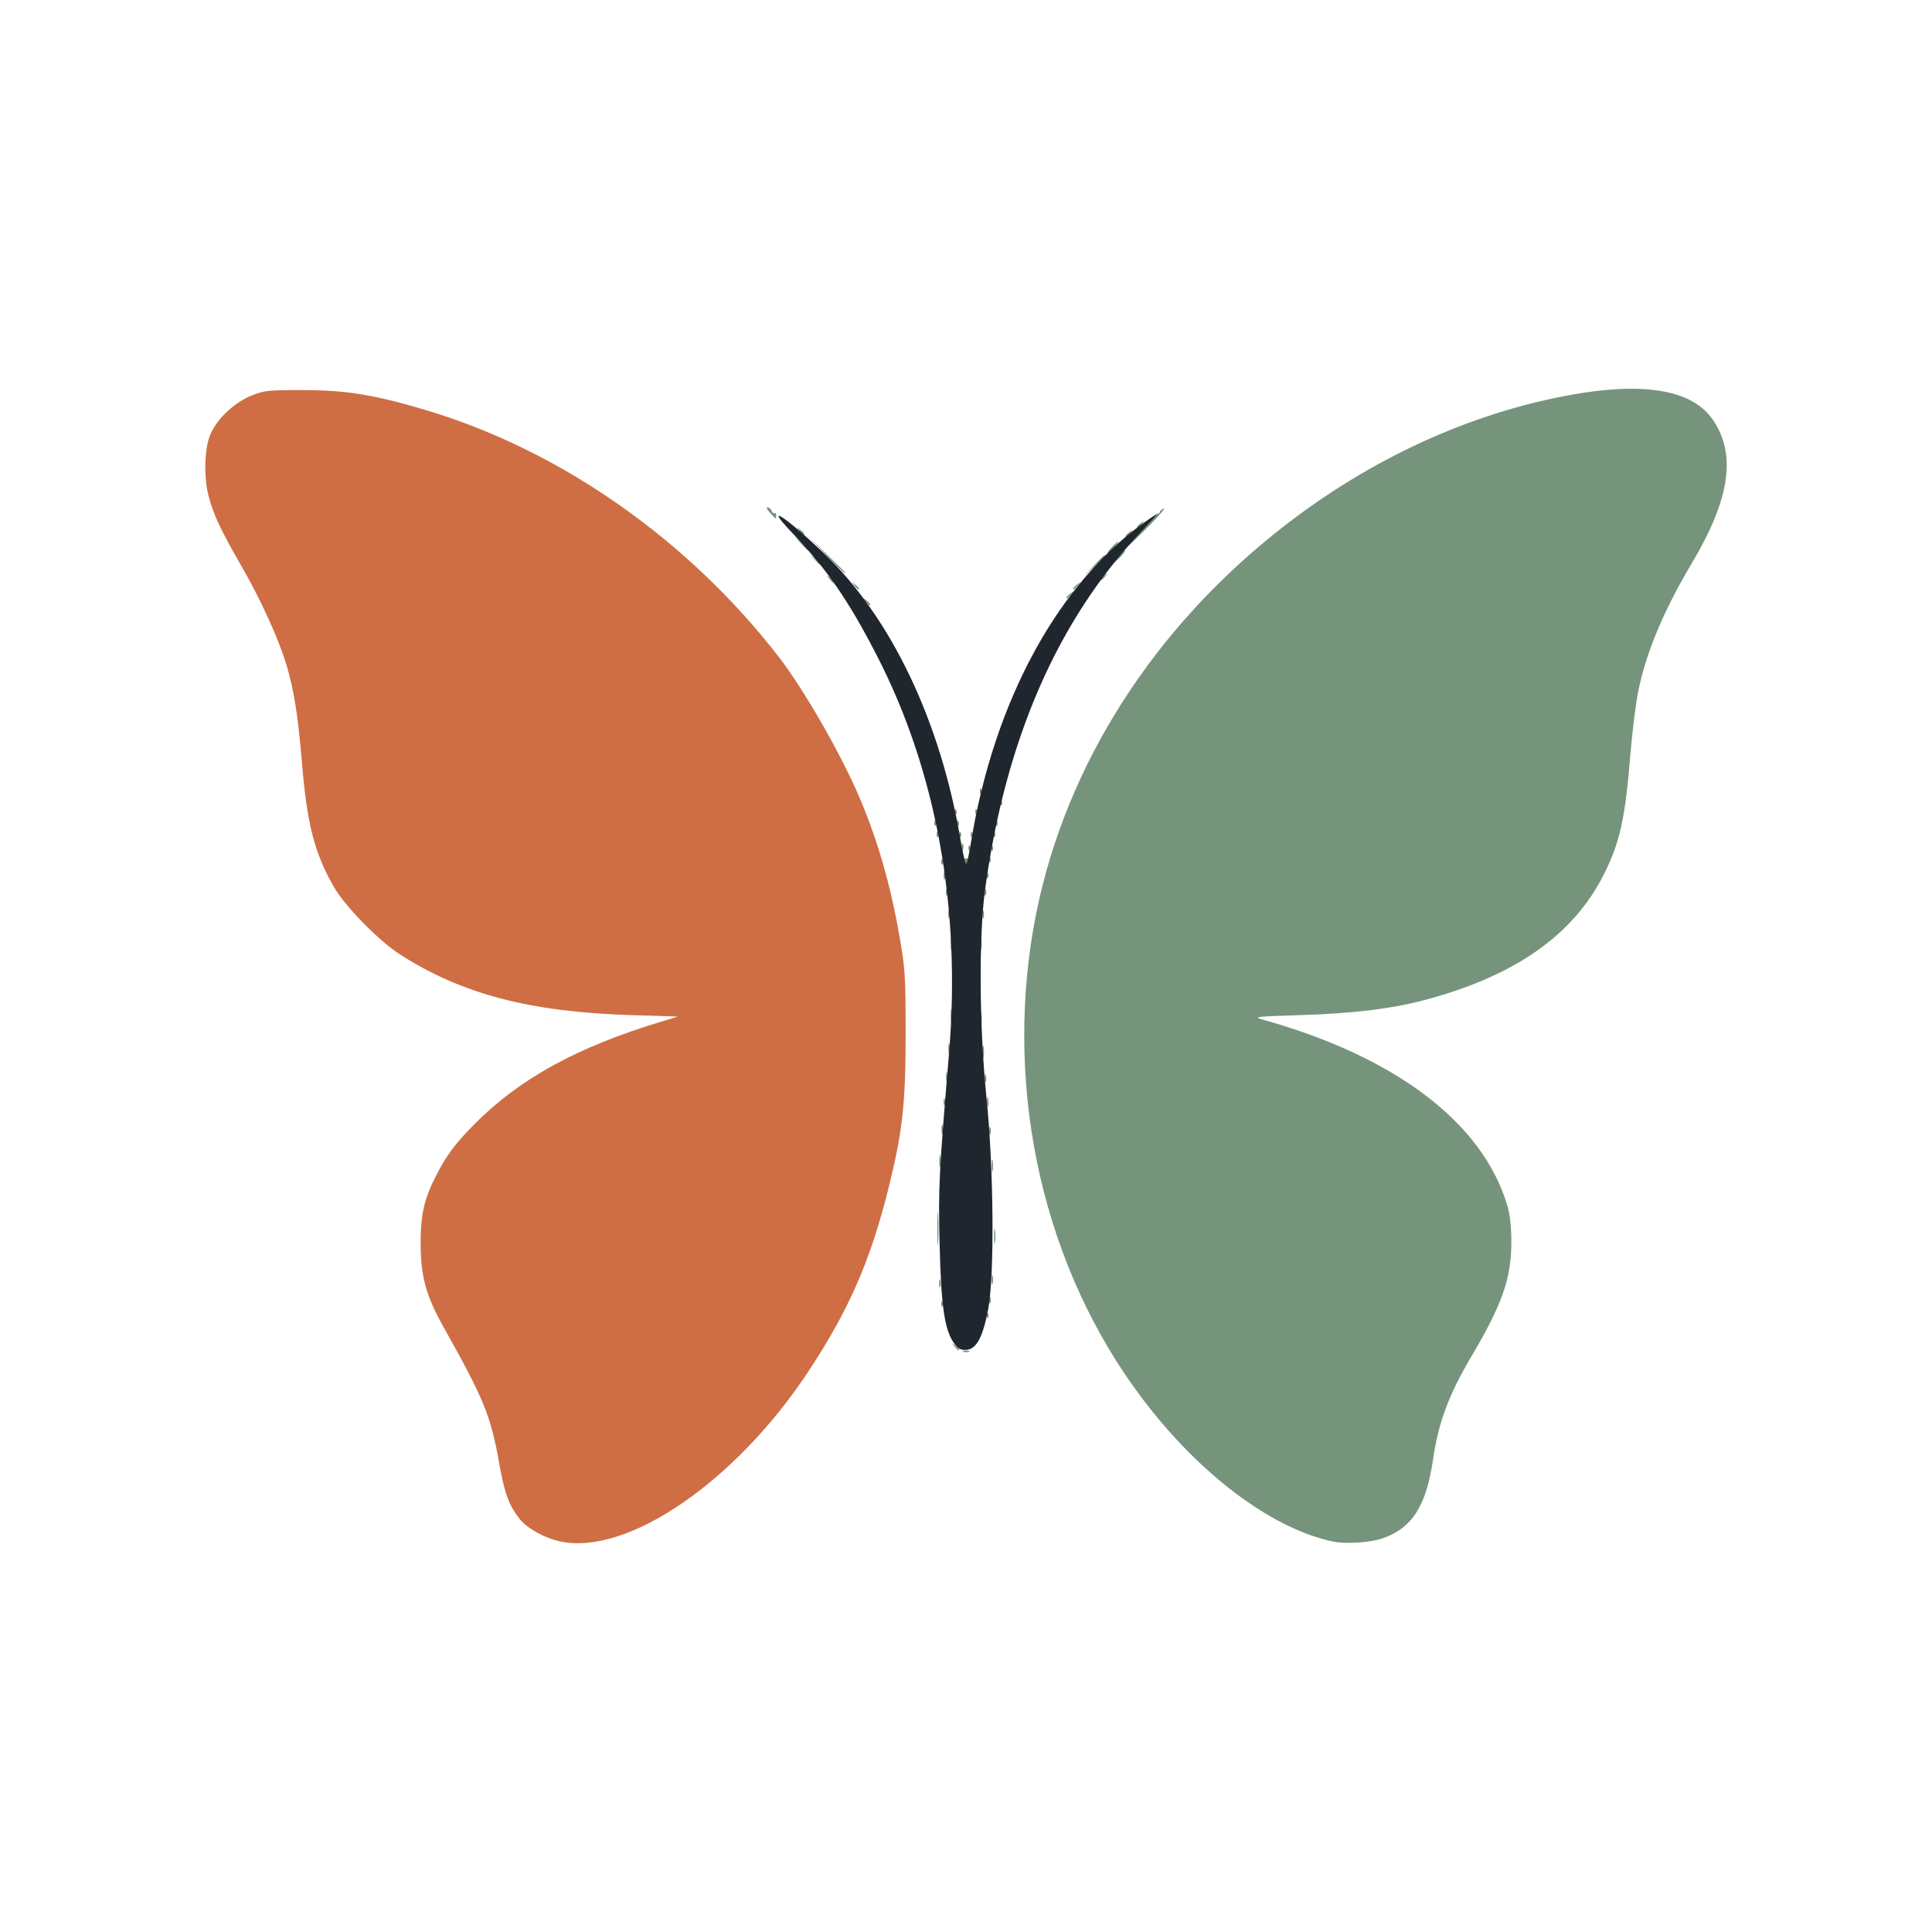
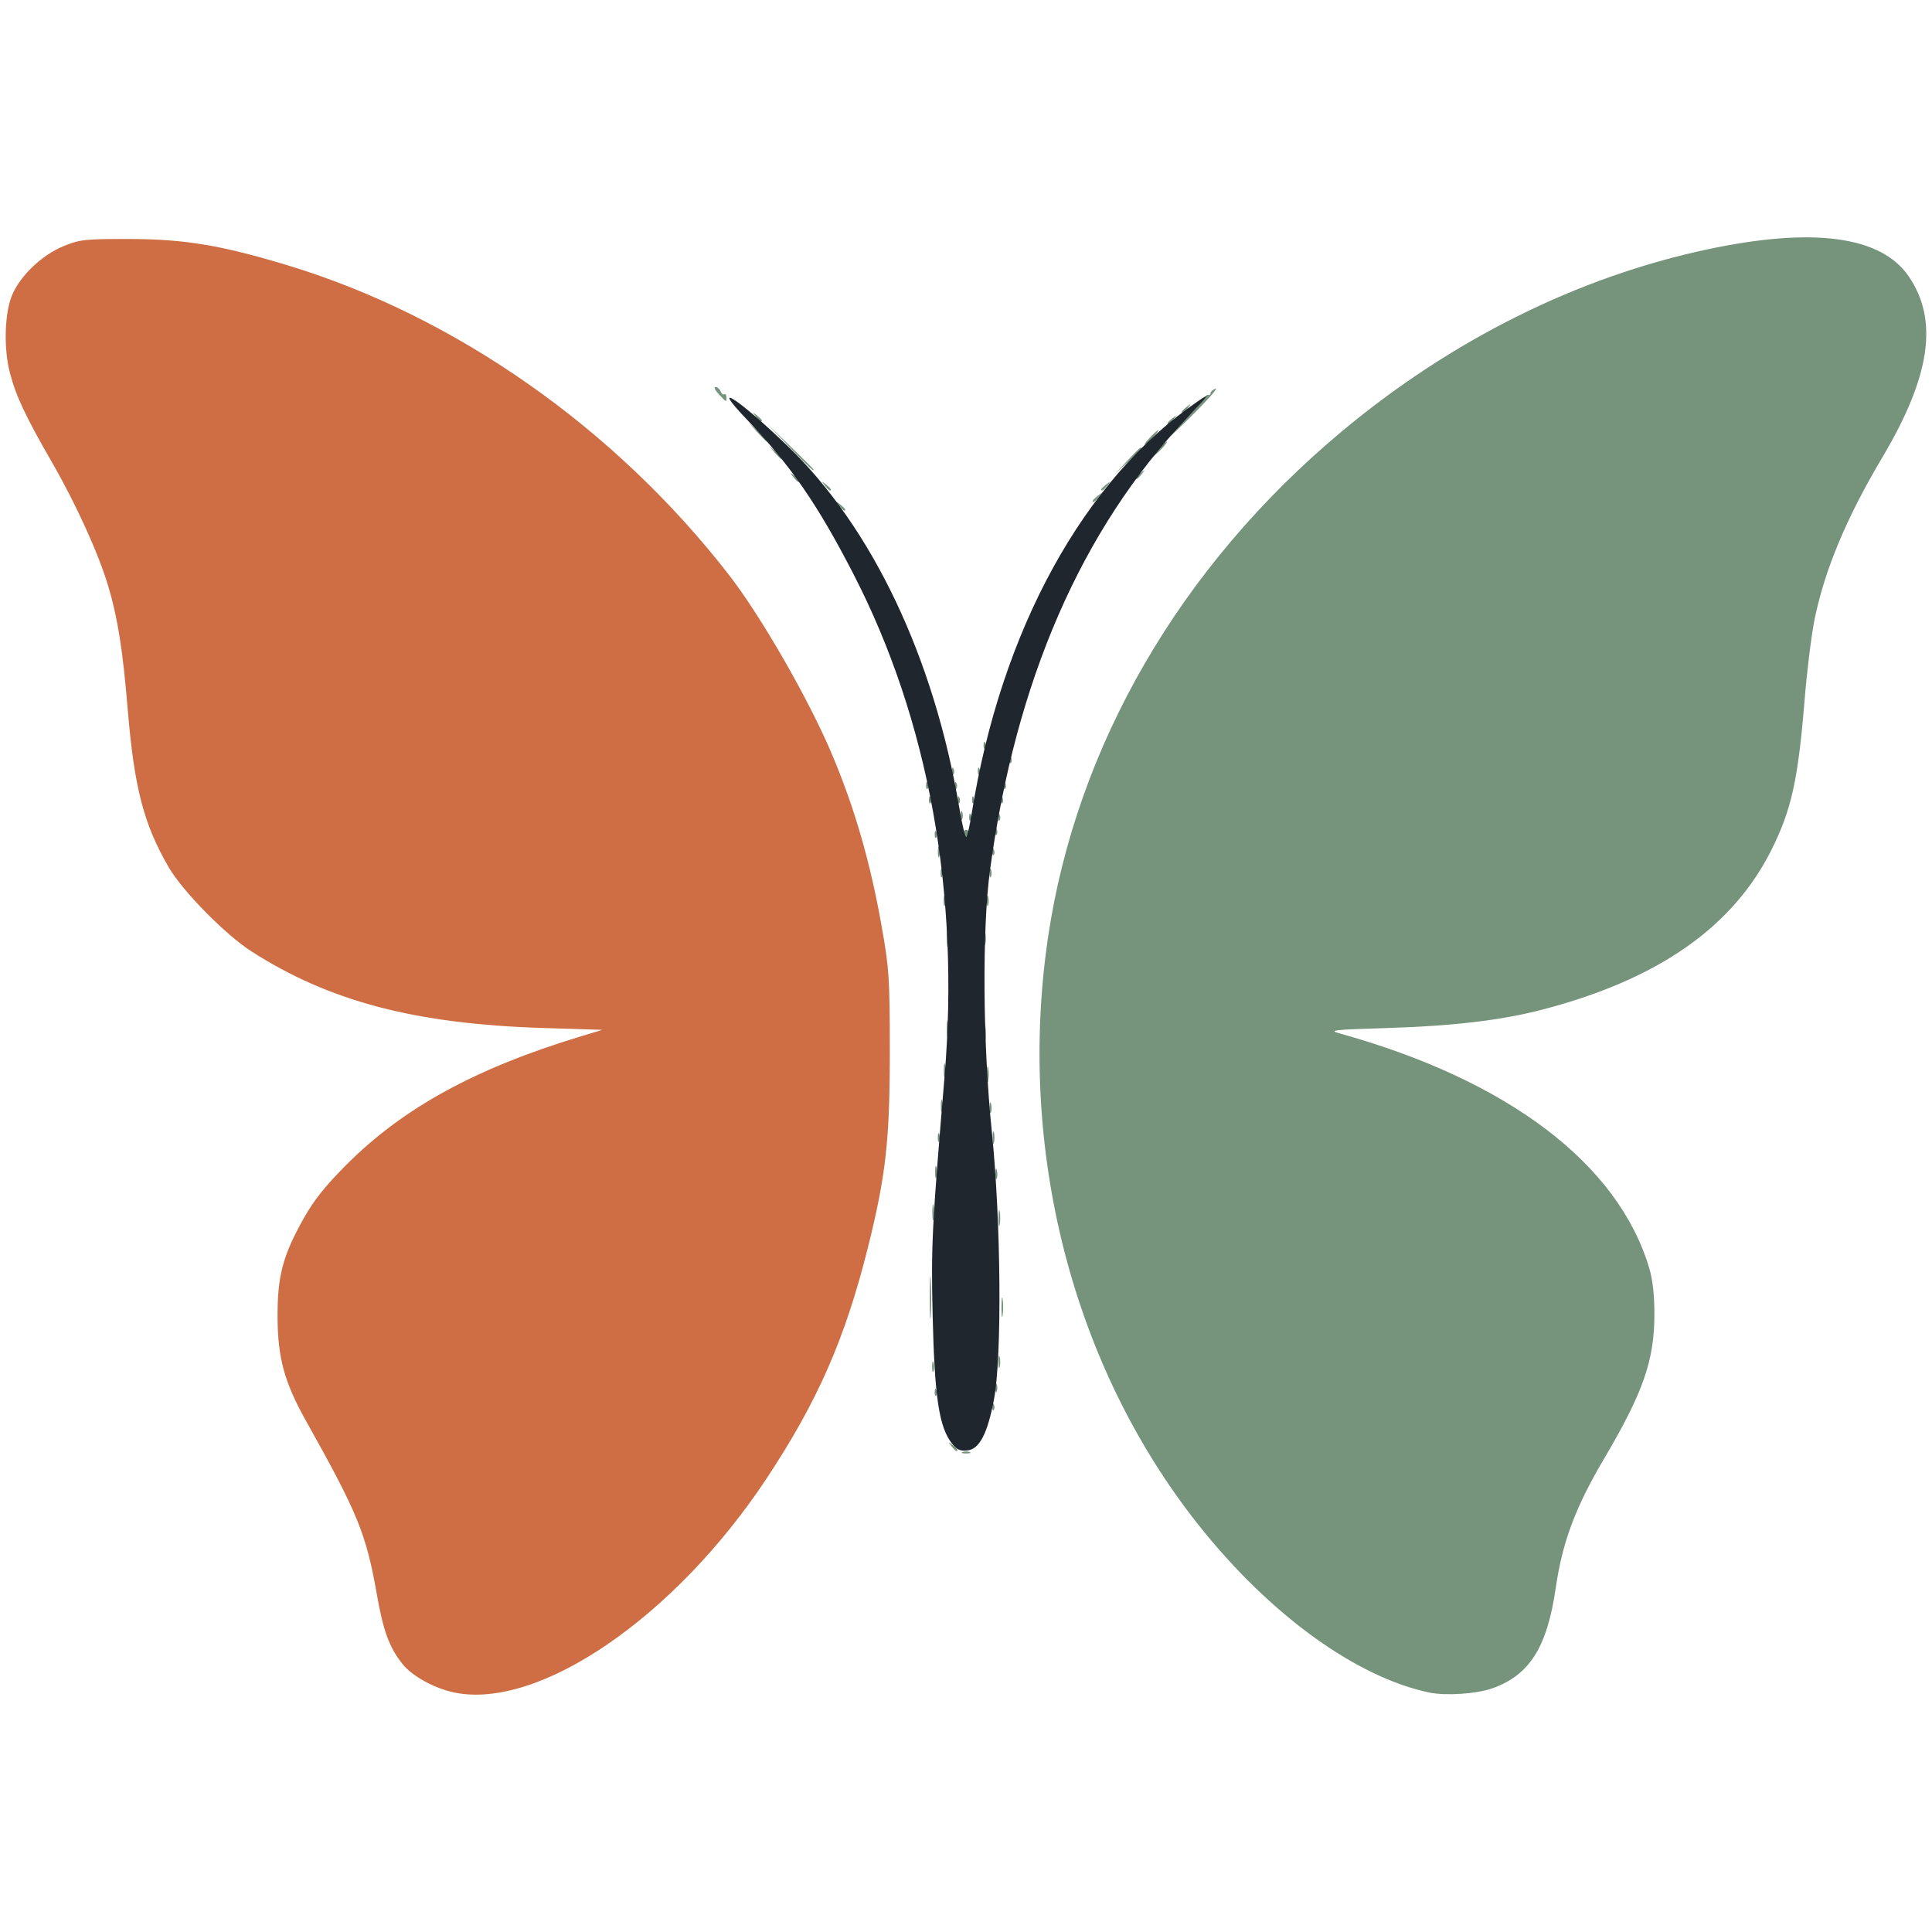
<svg xmlns="http://www.w3.org/2000/svg" version="1.1" id="svg1" width="600" height="600" viewBox="0 0 600 600" xml:space="preserve">
  <defs id="defs1" />
  <g id="g1">
    <g id="g55" transform="translate(-416.9983,-2077.023)" />
-     <g id="g9" transform="matrix(0.7075212,0,0,0.7075212,145.8673,-533.2079)">
+     <g id="g9" transform="matrix(0.8931328,0,0,0.8931328,105.4321,-751.7921)">
      <path style="fill:#76947b" d="m 378.951,1430.28 c -25.443,-5.339 -55.356,-27.014 -80.009,-57.976 -44.008,-55.27 -63.425,-130.778 -52.587,-204.497 9.799,-66.654 46.023,-129.122 102.02,-175.934 38.218,-31.949 82.299,-53.891 127.5,-63.465 36.555,-7.742 60.112,-4.584 69.712,9.347 10.506,15.246 7.678,34.795 -9.121,63.052 -12.446,20.934 -20.044,39.096 -23.547,56.284 -1.098,5.388 -2.67,18.103 -3.494,28.256 -2.234,27.546 -4.573,38.087 -11.53,51.964 -13.514,26.958 -39.49,45.048 -79.72,55.518 -14.196,3.694 -30.828,5.667 -53.801,6.381 -19.179,0.596 -20.61,0.761 -16.5,1.904 58.509,16.266 96.845,45.377 107.581,81.693 1.183,4.003 1.771,9.328 1.767,16 -0.011,15.95 -3.93,27.187 -17.479,50.126 -10.022,16.968 -14.515,28.99 -16.85,45.086 -2.981,20.547 -9.121,30.237 -22.052,34.8 -5.472,1.931 -16.231,2.649 -21.891,1.461 z m -162.325,-83.635 c 0.688,-0.277 1.812,-0.277 2.5,0 0.688,0.277 0.125,0.504 -1.25,0.504 -1.375,0 -1.938,-0.227 -1.25,-0.504 z m -3.878,-2.088 c -1.244,-1.586 -1.208,-1.621 0.378,-0.378 0.963,0.755 1.75,1.542 1.75,1.75 0,0.823 -0.821,0.293 -2.128,-1.373 z m 14.207,-13.833 c 0.048,-1.165 0.285,-1.402 0.604,-0.604 0.289,0.722 0.253,1.584 -0.079,1.917 -0.332,0.332 -0.569,-0.258 -0.525,-1.312 z m -20,-5 c 0.048,-1.165 0.285,-1.402 0.604,-0.604 0.289,0.722 0.253,1.584 -0.079,1.917 -0.332,0.332 -0.569,-0.258 -0.525,-1.312 z m 21.079,-1.417 c 0,-1.375 0.227,-1.938 0.504,-1.25 0.277,0.688 0.277,1.812 0,2.5 -0.277,0.688 -0.504,0.125 -0.504,-1.25 z m -21.963,-7.5 c 0.02,-1.65 0.244,-2.204 0.498,-1.231 0.254,0.973 0.237,2.323 -0.037,3 -0.274,0.677 -0.481,-0.119 -0.461,-1.769 z m 23.037,-1.5 c 0,-1.925 0.206,-2.712 0.457,-1.75 0.252,0.963 0.252,2.538 0,3.5 -0.252,0.963 -0.457,0.175 -0.457,-1.75 z m -23.85,-22.5 c 0.002,-6.6 0.164,-9.17 0.36,-5.711 0.196,3.459 0.194,8.859 -0.004,12 -0.198,3.141 -0.358,0.311 -0.356,-6.289 z m 24.918,3.5 c 0,-3.025 0.187,-4.263 0.417,-2.75 0.229,1.512 0.229,3.987 0,5.5 -0.229,1.512 -0.417,0.275 -0.417,-2.75 z m -1.027,-31 c 0,-2.475 0.195,-3.487 0.433,-2.25 0.238,1.238 0.238,3.263 0,4.5 -0.238,1.238 -0.433,0.225 -0.433,-2.25 z m -23,-2 c 0,-2.475 0.195,-3.487 0.433,-2.25 0.238,1.238 0.238,3.263 0,4.5 -0.238,1.238 -0.433,0.225 -0.433,-2.25 z m 0.96,-14 c 0,-1.925 0.206,-2.712 0.457,-1.75 0.252,0.963 0.252,2.538 0,3.5 -0.252,0.963 -0.457,0.175 -0.457,-1.75 z m 20.963,0.5 c 0.02,-1.65 0.244,-2.204 0.498,-1.231 0.254,0.973 0.237,2.323 -0.037,3 -0.274,0.677 -0.481,-0.119 -0.461,-1.769 z m -0.963,-12.5 c 0,-1.925 0.206,-2.712 0.457,-1.75 0.252,0.963 0.252,2.538 0,3.5 -0.252,0.963 -0.457,0.175 -0.457,-1.75 z m -19.074,0 c 0,-1.375 0.227,-1.938 0.504,-1.25 0.277,0.688 0.277,1.812 0,2.5 -0.277,0.688 -0.504,0.125 -0.504,-1.25 z m 1.074,-11 c 0,-1.925 0.206,-2.712 0.457,-1.75 0.252,0.963 0.252,2.538 0,3.5 -0.252,0.963 -0.457,0.175 -0.457,-1.75 z m 16.963,0.5 c 0.02,-1.65 0.244,-2.204 0.498,-1.231 0.254,0.973 0.237,2.323 -0.037,3 -0.274,0.677 -0.481,-0.119 -0.461,-1.769 z m -0.923,-11.5 c 0,-2.475 0.195,-3.487 0.433,-2.25 0.238,1.238 0.238,3.263 0,4.5 -0.238,1.238 -0.433,0.225 -0.433,-2.25 z m -15.02,-1.5 c 0.011,-2.2 0.216,-2.982 0.455,-1.738 0.239,1.244 0.23,3.044 -0.02,4 -0.25,0.956 -0.446,-0.062 -0.435,-2.262 z m 14.034,-13 c 0.008,-2.75 0.202,-3.756 0.432,-2.236 0.23,1.52 0.224,3.77 -0.014,5 -0.237,1.23 -0.425,-0.014 -0.418,-2.764 z m -13.014,-1.5 c 0,-2.475 0.195,-3.487 0.433,-2.25 0.238,1.238 0.238,3.263 0,4.5 -0.238,1.238 -0.433,0.225 -0.433,-2.25 z m 0.014,-31.5 c 0.008,-2.75 0.202,-3.756 0.432,-2.236 0.23,1.52 0.224,3.77 -0.014,5 -0.237,1.23 -0.425,-0.014 -0.418,-2.764 z m 12.966,0 c 0.011,-2.2 0.216,-2.982 0.455,-1.738 0.239,1.244 0.23,3.044 -0.02,4 -0.25,0.956 -0.446,-0.062 -0.435,-2.262 z m -14.057,-13 c 0.02,-1.65 0.244,-2.204 0.498,-1.231 0.254,0.973 0.237,2.323 -0.037,3 -0.274,0.677 -0.481,-0.119 -0.461,-1.769 z m 15,0 c 0.02,-1.65 0.244,-2.204 0.498,-1.231 0.254,0.973 0.237,2.323 -0.037,3 -0.274,0.677 -0.481,-0.119 -0.461,-1.769 z m -16.037,-9.5 c 0,-1.375 0.227,-1.938 0.504,-1.25 0.277,0.688 0.277,1.812 0,2.5 -0.277,0.688 -0.504,0.125 -0.504,-1.25 z m 17,0 c 0,-1.375 0.227,-1.938 0.504,-1.25 0.277,0.688 0.277,1.812 0,2.5 -0.277,0.688 -0.504,0.125 -0.504,-1.25 z m -17.963,-7.5 c 0.02,-1.65 0.244,-2.204 0.498,-1.231 0.254,0.973 0.237,2.323 -0.037,3 -0.274,0.677 -0.481,-0.119 -0.461,-1.769 z m 18.884,-0.083 c 0.048,-1.165 0.285,-1.402 0.604,-0.604 0.289,0.722 0.253,1.584 -0.079,1.917 -0.332,0.332 -0.569,-0.258 -0.525,-1.312 z m -20,-6 c 0.048,-1.165 0.285,-1.402 0.604,-0.604 0.289,0.722 0.253,1.584 -0.079,1.917 -0.332,0.332 -0.569,-0.258 -0.525,-1.312 z m 9.921,0.142 c 0,-0.857 0.45,-1.559 1,-1.559 0.55,0 1,0.423 1,0.941 0,0.517 -0.45,1.219 -1,1.559 -0.55,0.34 -1,-0.083 -1,-0.941 z m 11.079,-1.142 c 0.048,-1.165 0.285,-1.402 0.604,-0.604 0.289,0.722 0.253,1.584 -0.079,1.917 -0.332,0.332 -0.569,-0.258 -0.525,-1.312 z m -11.921,-5.417 c 0,-1.375 0.227,-1.938 0.504,-1.25 0.277,0.688 0.277,1.812 0,2.5 -0.277,0.688 -0.504,0.125 -0.504,-1.25 z m 2.921,0.417 c 0.048,-1.165 0.285,-1.402 0.604,-0.604 0.289,0.722 0.253,1.584 -0.079,1.917 -0.332,0.332 -0.569,-0.258 -0.525,-1.312 z m 10,0 c 0.048,-1.165 0.285,-1.402 0.604,-0.604 0.289,0.722 0.253,1.584 -0.079,1.917 -0.332,0.332 -0.569,-0.258 -0.525,-1.312 z m -24,-6 c 0.048,-1.165 0.285,-1.402 0.604,-0.604 0.289,0.722 0.253,1.584 -0.079,1.917 -0.332,0.332 -0.569,-0.258 -0.525,-1.312 z m 10,0 c 0.048,-1.165 0.285,-1.402 0.604,-0.604 0.289,0.722 0.253,1.584 -0.079,1.917 -0.332,0.332 -0.569,-0.258 -0.525,-1.312 z m 5,0 c 0.048,-1.165 0.285,-1.402 0.604,-0.604 0.289,0.722 0.253,1.584 -0.079,1.917 -0.332,0.332 -0.569,-0.258 -0.525,-1.312 z m 10,0 c 0.048,-1.165 0.285,-1.402 0.604,-0.604 0.289,0.722 0.253,1.584 -0.079,1.917 -0.332,0.332 -0.569,-0.258 -0.525,-1.312 z m -26,-5 c 0.048,-1.165 0.285,-1.402 0.604,-0.604 0.289,0.722 0.253,1.584 -0.079,1.917 -0.332,0.332 -0.569,-0.258 -0.525,-1.312 z m 10,0 c 0.048,-1.165 0.285,-1.402 0.604,-0.604 0.289,0.722 0.253,1.584 -0.079,1.917 -0.332,0.332 -0.569,-0.258 -0.525,-1.312 z m 17,0 c 0.048,-1.165 0.285,-1.402 0.604,-0.604 0.289,0.722 0.253,1.584 -0.079,1.917 -0.332,0.332 -0.569,-0.258 -0.525,-1.312 z m -18,-5 c 0.048,-1.165 0.285,-1.402 0.604,-0.604 0.289,0.722 0.253,1.584 -0.079,1.917 -0.332,0.332 -0.569,-0.258 -0.525,-1.312 z m 9,0 c 0.048,-1.165 0.285,-1.402 0.604,-0.604 0.289,0.722 0.253,1.584 -0.079,1.917 -0.332,0.332 -0.569,-0.258 -0.525,-1.312 z m 11,-4 c 0.048,-1.165 0.285,-1.402 0.604,-0.604 0.289,0.722 0.253,1.584 -0.079,1.917 -0.332,0.332 -0.569,-0.258 -0.525,-1.312 z m -9,-5 c 0.048,-1.165 0.285,-1.402 0.604,-0.604 0.289,0.722 0.253,1.584 -0.079,1.917 -0.332,0.332 -0.569,-0.258 -0.525,-1.312 z m -50.206,-83.167 c -1.244,-1.586 -1.208,-1.621 0.378,-0.378 0.963,0.755 1.75,1.542 1.75,1.75 0,0.823 -0.821,0.293 -2.128,-1.373 z m 88.128,-1.627 c 0,-0.208 0.787,-0.995 1.75,-1.75 1.586,-1.244 1.621,-1.208 0.378,0.378 -1.306,1.666 -2.128,2.196 -2.128,1.373 z m -93.128,-5.372 c -1.244,-1.586 -1.208,-1.621 0.378,-0.378 1.666,1.306 2.195,2.127 1.372,2.127 -0.208,0 -0.995,-0.787 -1.75,-1.75 z m 96.128,1.373 c 0,-0.208 0.787,-0.995 1.75,-1.75 1.586,-1.244 1.621,-1.208 0.378,0.378 -1.306,1.666 -2.128,2.196 -2.128,1.373 z m -107.127,-4.373 c -1.244,-1.586 -1.208,-1.621 0.378,-0.378 1.666,1.306 2.195,2.127 1.372,2.127 -0.208,0 -0.995,-0.787 -1.75,-1.75 z m 119.128,0.372 c 0,-0.208 0.787,-0.995 1.75,-1.75 1.586,-1.244 1.621,-1.208 0.378,0.378 -1.306,1.666 -2.128,2.196 -2.128,1.373 z m -3.042,-5.872 c 4.144,-4.415 5.042,-5.209 5.042,-4.458 0,0.16 -2.138,2.298 -4.75,4.75 l -4.75,4.458 z m -117.482,-5 -7.977,-8.25 8.25,7.977 c 4.537,4.387 8.25,8.1 8.25,8.25 0,0.729 -1.115,-0.314 -8.523,-7.976 z m -5.072,2 -1.905,-2.25 2.25,1.905 c 2.114,1.79 2.705,2.595 1.905,2.595 -0.19,0 -1.202,-1.012 -2.25,-2.25 z m 133.595,-1.25 c 1.292,-1.375 2.574,-2.5 2.849,-2.5 0.275,0 -0.557,1.125 -1.849,2.5 -1.292,1.375 -2.574,2.5 -2.849,2.5 -0.275,0 0.557,-1.125 1.849,-2.5 z m -3,-4 c 1.292,-1.375 2.574,-2.5 2.849,-2.5 0.275,0 -0.557,1.125 -1.849,2.5 -1.292,1.375 -2.574,2.5 -2.849,2.5 -0.275,0 0.557,-1.125 1.849,-2.5 z m -136.563,-1.75 -2.937,-3.25 3.25,2.937 c 1.788,1.615 3.25,3.078 3.25,3.25 0,0.773 -0.825,0.092 -3.563,-2.937 z m 149.315,-5 c 3.407,-3.438 6.319,-6.7 6.471,-7.25 0.152,-0.55 0.614,-0.887 1.027,-0.75 0.412,0.138 0.75,-0.152 0.75,-0.643 0,-0.491 0.787,-1.188 1.75,-1.549 0.963,-0.361 -2.065,3.191 -6.728,7.893 -4.663,4.702 -8.7,8.549 -8.971,8.549 -0.271,0 2.294,-2.812 5.701,-6.25 z m -6.752,1.872 c 0,-0.208 0.787,-0.995 1.75,-1.75 1.586,-1.244 1.621,-1.208 0.378,0.378 -1.306,1.666 -2.128,2.195 -2.128,1.372 z M 144.748,986.557 c -1.244,-1.586 -1.208,-1.621 0.378,-0.378 1.666,1.306 2.195,2.128 1.372,2.128 -0.208,0 -0.995,-0.787 -1.75,-1.75 z m 148.128,-1.628 c 0,-0.208 0.787,-0.995 1.75,-1.75 1.586,-1.244 1.621,-1.208 0.378,0.378 -1.306,1.666 -2.128,2.195 -2.128,1.372 z m -161,-6.122 c -1.292,-1.375 -1.806,-2.5 -1.143,-2.5 0.663,0 1.464,0.672 1.779,1.494 0.315,0.822 0.901,1.292 1.302,1.044 0.401,-0.248 0.729,0.205 0.729,1.006 0,1.858 0.095,1.895 -2.667,-1.044 z" id="path11" />
      <path style="fill:#cf6e44" d="m 39.921,1430.267 c -6.954,-1.445 -14.668,-5.696 -18.024,-9.933 -4.643,-5.863 -6.655,-11.362 -8.971,-24.526 -3.643,-20.705 -6.6,-27.926 -24.578,-60 -7.473,-13.333 -9.822,-21.888 -9.884,-36 -0.063,-14.377 1.817,-21.475 9.136,-34.497 3.504,-6.234 7.439,-11.17 14.776,-18.534 19.671,-19.744 44.916,-33.578 81.5,-44.66 l 7.5,-2.272 -20.5,-0.641 c -44.522,-1.391 -74.327,-9.214 -101.5,-26.642 -9.045,-5.801 -23.956,-20.967 -28.769,-29.26 -8.722,-15.03 -12.012,-27.78 -14.28,-55.334 -1.633,-19.85 -3.458,-31.396 -6.662,-42.161 -3.448,-11.583 -11.183,-28.621 -19.729,-43.457 -9.199,-15.969 -12.453,-22.911 -14.572,-31.089 -1.943,-7.499 -1.893,-18.221 0.117,-25.023 2.171,-7.346 10.437,-15.677 18.895,-19.043 5.522,-2.198 7.355,-2.384 23,-2.338 18.893,0.056 31.508,2.167 54.5,9.12 58.412,17.664 114.122,56.757 153.667,107.83 11.095,14.329 27.528,42.941 35.609,62 7.932,18.706 13.46,37.843 17.413,60.281 2.564,14.553 2.771,17.721 2.79,42.719 0.024,31.371 -1.338,43.632 -7.646,68.857 -7.903,31.604 -17.435,53.321 -35.174,80.143 -31.868,48.185 -79.13,80.585 -108.615,74.46 z" id="path10" />
      <path style="fill:#20262e" d="m 212.995,1343.731 c -4.532,-5.762 -6.083,-16.074 -6.754,-44.924 -0.558,-23.947 -0.213,-30.815 4.134,-82.5 5.379,-63.948 -5.508,-124.144 -31.633,-174.89 -12.528,-24.335 -21.837,-37.813 -37.344,-54.069 -13.113,-13.746 -2.325,-6.672 14.357,9.414 29.472,28.421 50.943,73.609 59.735,125.725 0.991,5.874 2.094,10.499 2.452,10.279 0.357,-0.221 1.207,-3.902 1.889,-8.18 10.149,-63.712 39.055,-116.34 78.761,-143.396 4.36,-2.971 4.012,-2.445 -3.938,5.95 -36.656,38.709 -59.591,91.368 -68.453,157.167 -2.785,20.683 -2.509,60.361 0.634,91 3.188,31.08 3.57,78.046 0.756,92.948 -2.285,12.101 -5.084,17.44 -9.363,17.857 -2.407,0.235 -3.606,-0.31 -5.234,-2.381 z" id="path9" />
    </g>
  </g>
</svg>
